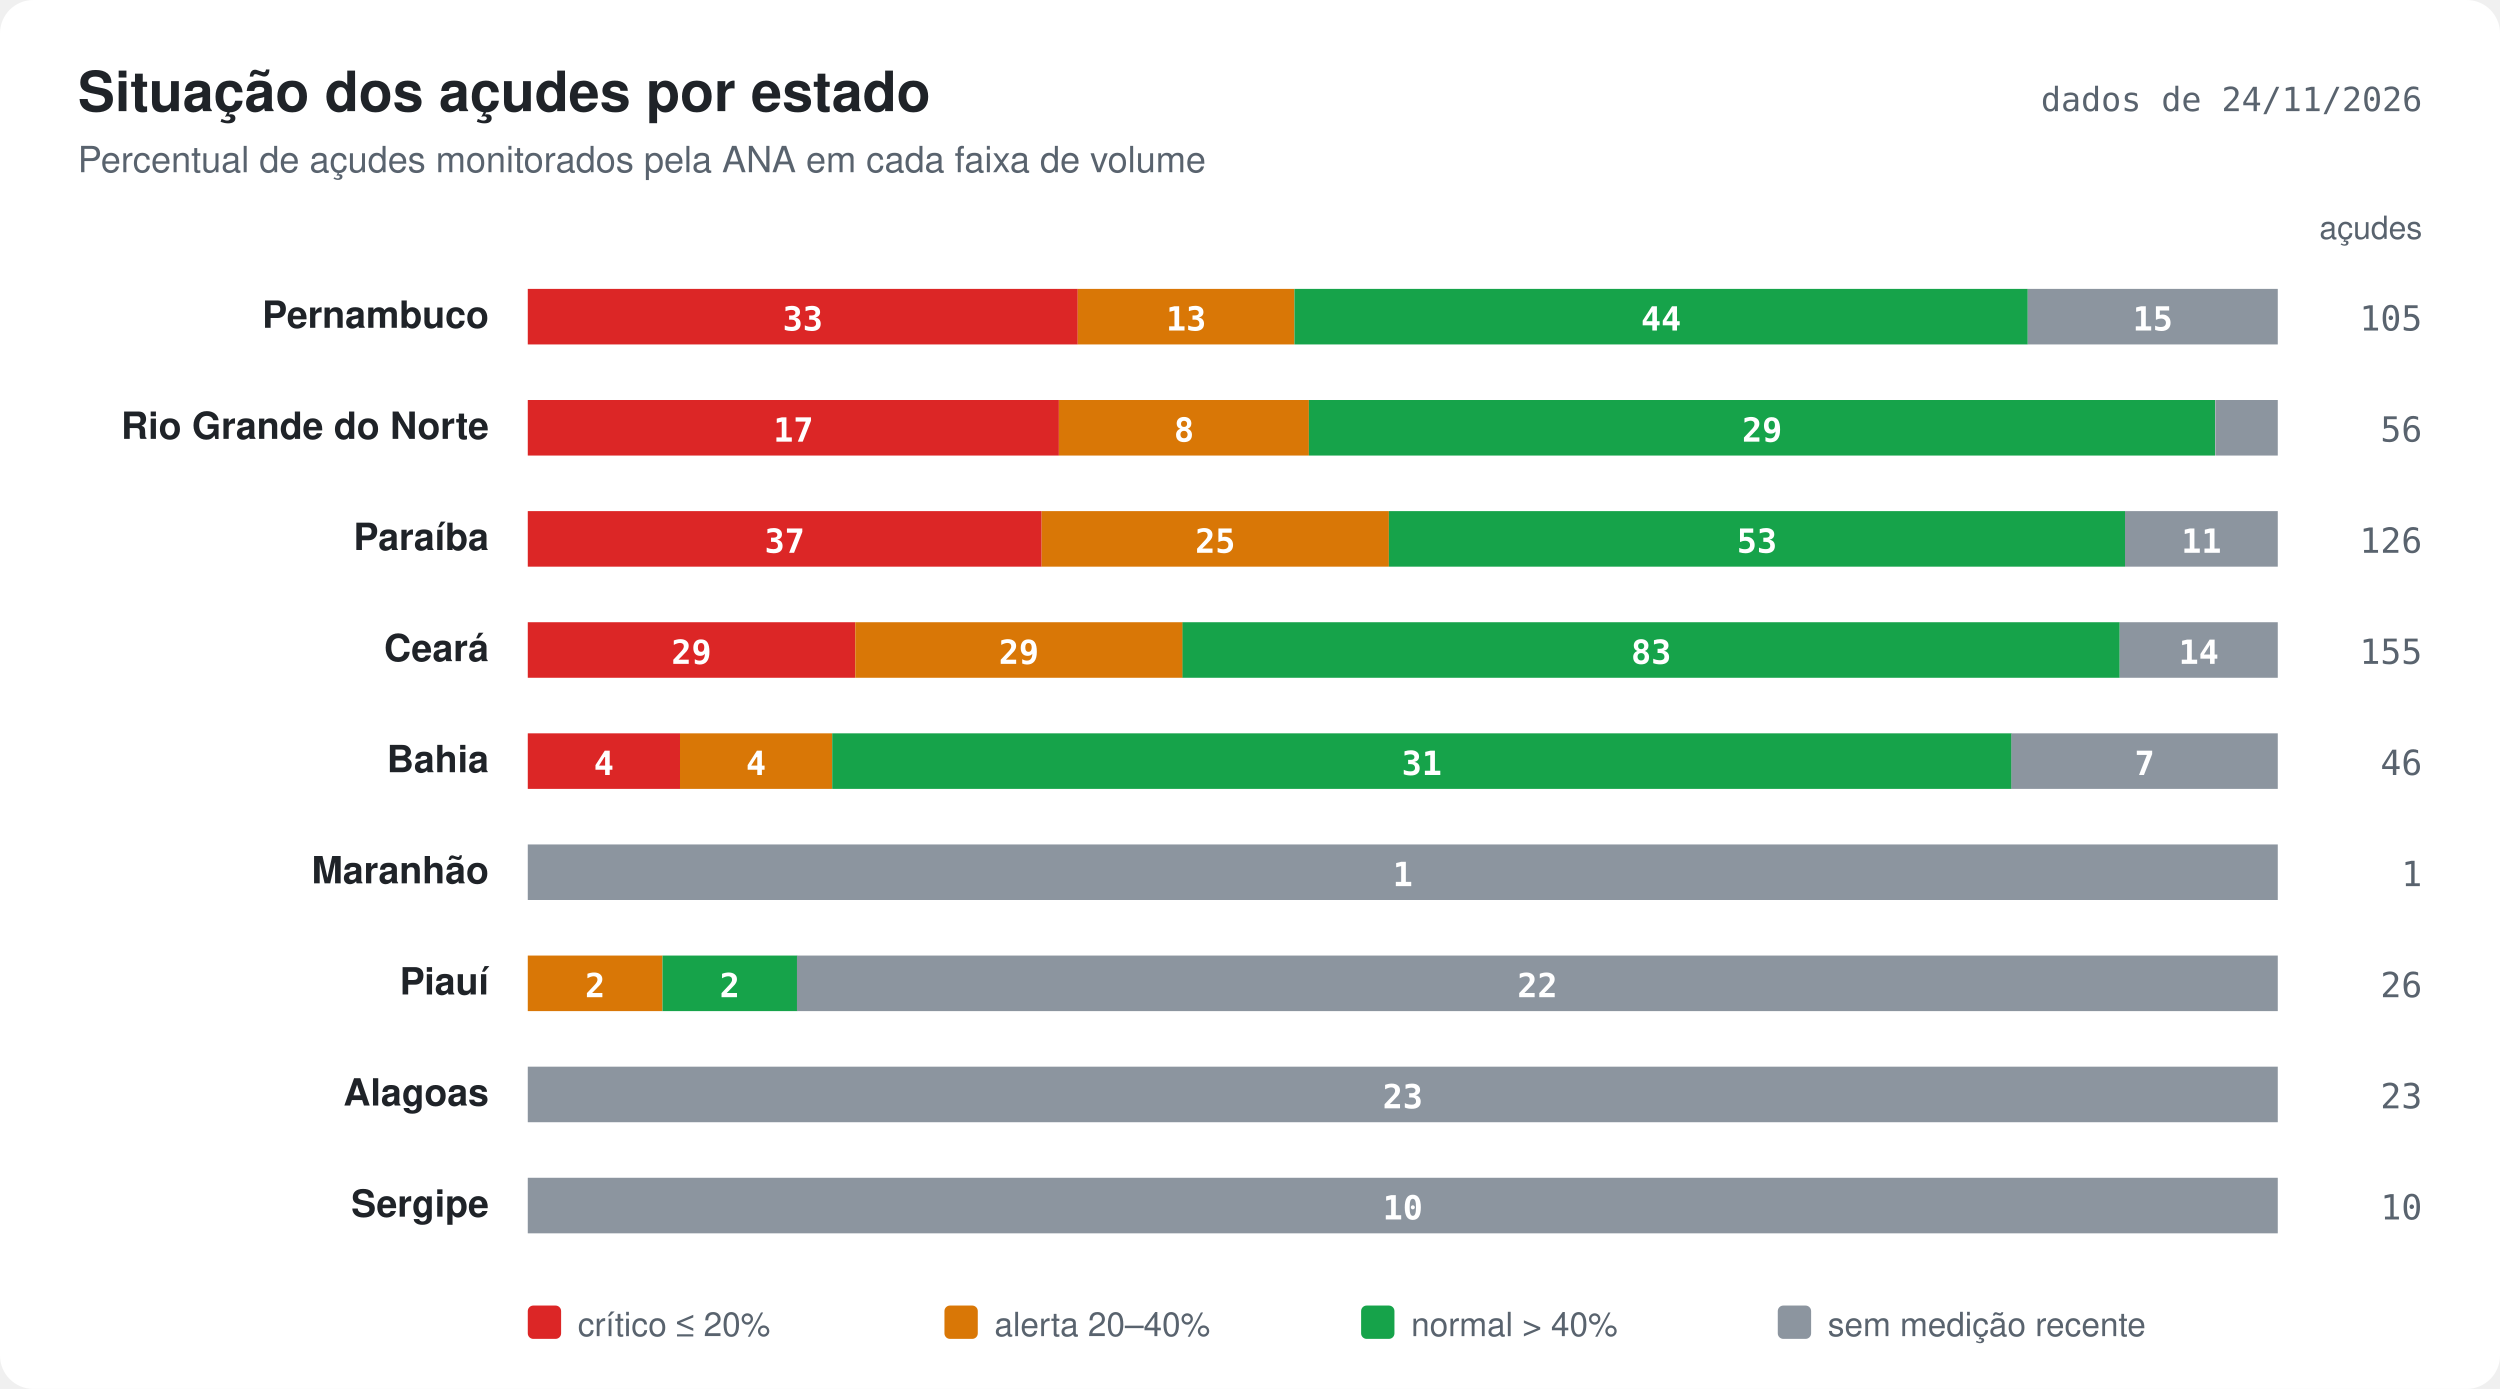
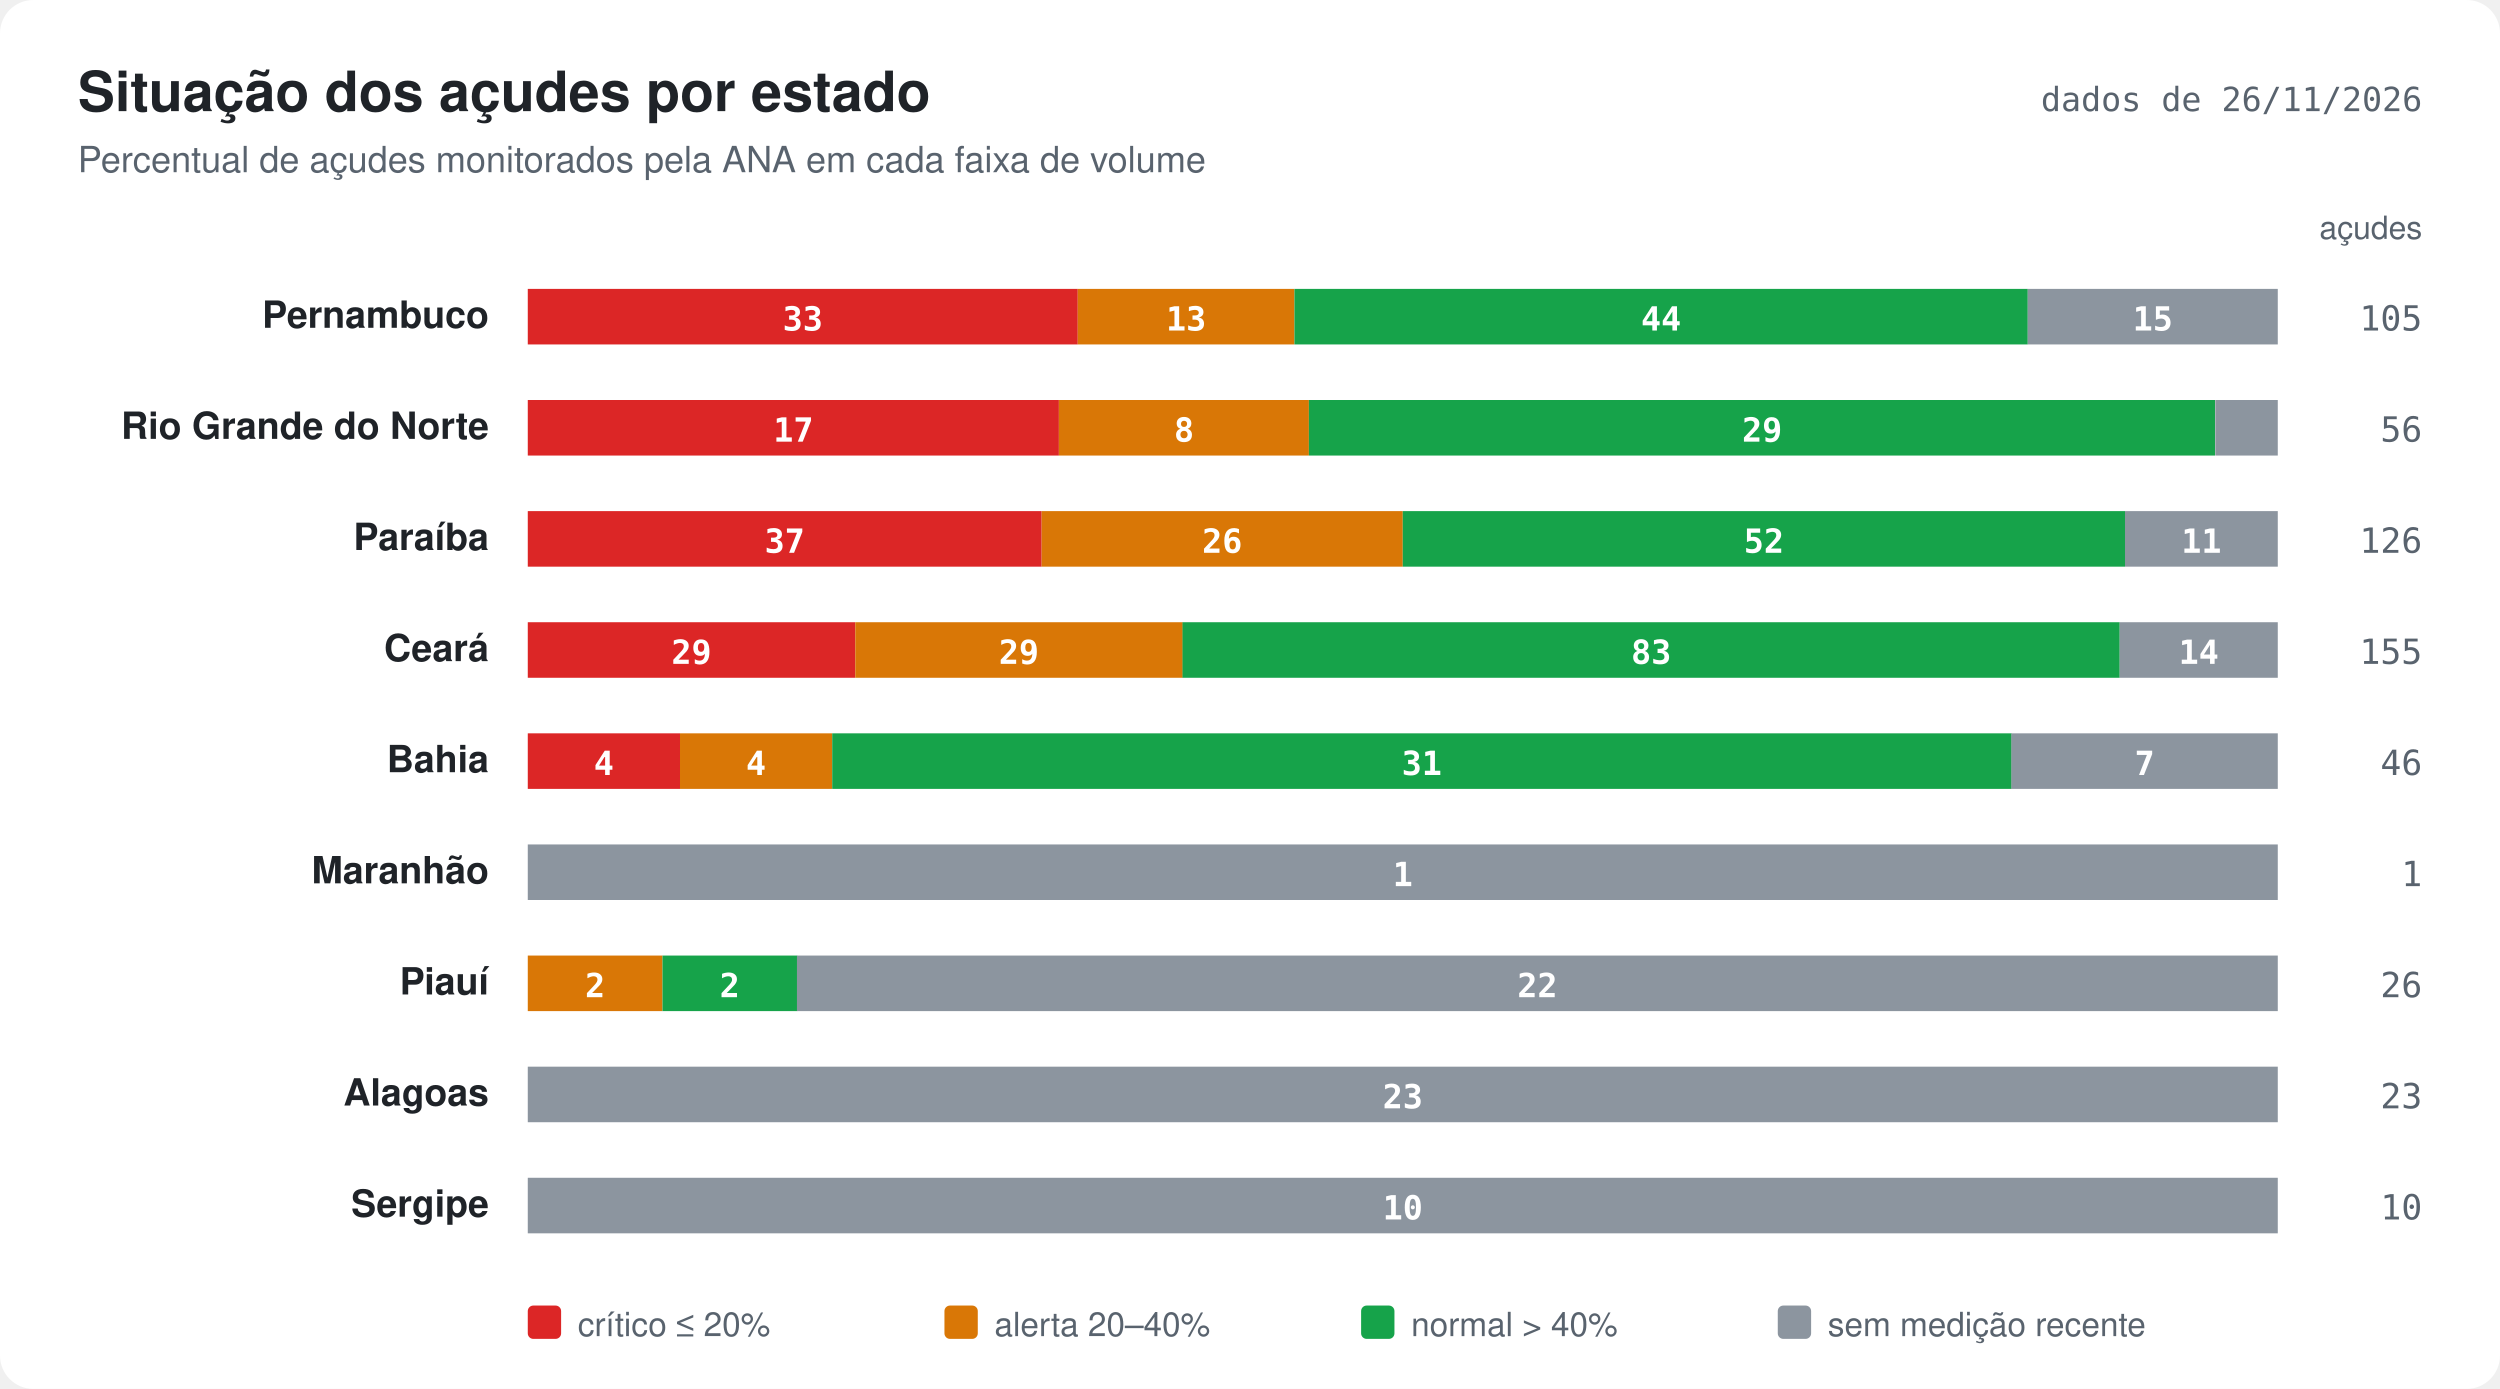
<svg xmlns="http://www.w3.org/2000/svg" width="900" height="500" viewBox="0 0 900 500" role="img" aria-label="Açudes por situação em cada estado">
  <style>
  .bg{fill:#ffffff} .card{fill:#f6f8fa;stroke:#d0d7de} .fg{fill:#1f2328} .mu{fill:#59636e}
  .grid{stroke:#d8dee4} .axis{stroke:#8c959f} .acc{fill:#0e7490} .accs{stroke:#0e7490} .area{fill:#0e7490;fill-opacity:.12}
  .crit{fill:#dc2626} .alert{fill:#d97706} .ok{fill:#16a34a} .nd{fill:#8c959f}
  .s0{fill:#f5e050} .s1{fill:#fcc55a} .s2{fill:#f59e0b} .s3{fill:#dc2626} .s4{fill:#7f1d1d} .track{fill:#eaeef2}
  text{font-family:-apple-system,BlinkMacSystemFont,'Segoe UI',Helvetica,Arial,sans-serif} .num{font-family:ui-monospace,SFMono-Regular,'SF Mono',Menlo,Consolas,monospace;font-variant-numeric:tabular-nums}
  @media (prefers-color-scheme: dark){
    .bg{fill:#0d1117} .card{fill:#161b22;stroke:#30363d} .fg{fill:#e6edf3} .mu{fill:#8d96a0}
    .grid{stroke:#21262d} .axis{stroke:#484f58} .acc{fill:#4fc3d9} .accs{stroke:#4fc3d9} .area{fill:#4fc3d9;fill-opacity:.15}
    .crit{fill:#f85149} .alert{fill:#f0a020} .ok{fill:#3fb950} .nd{fill:#6e7681} .track{fill:#21262d}
  }
</style>
  <rect class="bg" width="900" height="500" rx="12" />
  <text x="28" y="40" class="fg" font-size="20" font-weight="700" text-anchor="start">Situação dos açudes por estado</text>
  <text x="28" y="62" class="mu" font-size="13" font-weight="400" text-anchor="start">Percentual de açudes monitorados pela ANA em cada faixa de volume</text>
-   <text x="872" y="40" class="mu num" font-size="12" font-weight="400" text-anchor="end">dados de 24/11/2026</text>
+   <text x="872" y="40" class="mu num" font-size="12" font-weight="400" text-anchor="end">dados de 26/11/2026</text>
  <text x="176" y="118" class="fg" font-size="13.5" font-weight="600" text-anchor="end">Pernambuco</text>
  <rect class="crit" x="190.0" y="104" width="198.0" height="20" />
  <text x="289.0" y="119" class="num" font-size="12" font-weight="700" text-anchor="middle" fill="#fff">33</text>
  <rect class="alert" x="388.0" y="104" width="78.0" height="20" />
  <text x="427.0" y="119" class="num" font-size="12" font-weight="700" text-anchor="middle" fill="#fff">13</text>
  <rect class="ok" x="466.0" y="104" width="264.0" height="20" />
  <text x="598.0" y="119" class="num" font-size="12" font-weight="700" text-anchor="middle" fill="#fff">44</text>
  <rect class="nd" x="730.0" y="104" width="90.0" height="20" />
  <text x="775.0" y="119" class="num" font-size="12" font-weight="700" text-anchor="middle" fill="#fff">15</text>
  <text x="872" y="119" class="mu num" font-size="12.5" font-weight="400" text-anchor="end">105</text>
  <text x="176" y="158" class="fg" font-size="13.5" font-weight="600" text-anchor="end">Rio Grande do Norte</text>
  <rect class="crit" x="190.0" y="144" width="191.2" height="20" />
  <text x="285.625" y="159" class="num" font-size="12" font-weight="700" text-anchor="middle" fill="#fff">17</text>
  <rect class="alert" x="381.2" y="144" width="90.0" height="20" />
  <text x="426.25" y="159" class="num" font-size="12" font-weight="700" text-anchor="middle" fill="#fff">8</text>
  <rect class="ok" x="471.2" y="144" width="326.2" height="20" />
  <text x="634.375" y="159" class="num" font-size="12" font-weight="700" text-anchor="middle" fill="#fff">29</text>
  <rect class="nd" x="797.5" y="144" width="22.5" height="20" />
  <text x="872" y="159" class="mu num" font-size="12.5" font-weight="400" text-anchor="end">56</text>
  <text x="176" y="198" class="fg" font-size="13.5" font-weight="600" text-anchor="end">Paraíba</text>
  <rect class="crit" x="190.0" y="184" width="185.0" height="20" />
  <text x="282.5" y="199" class="num" font-size="12" font-weight="700" text-anchor="middle" fill="#fff">37</text>
-   <rect class="alert" x="375.0" y="184" width="125.0" height="20" />
-   <text x="437.5" y="199" class="num" font-size="12" font-weight="700" text-anchor="middle" fill="#fff">25</text>
-   <rect class="ok" x="500.0" y="184" width="265.0" height="20" />
-   <text x="632.5" y="199" class="num" font-size="12" font-weight="700" text-anchor="middle" fill="#fff">53</text>
+   <rect class="alert" x="375.0" y="184" width="130.0" height="20" />
+   <text x="440.0" y="199" class="num" font-size="12" font-weight="700" text-anchor="middle" fill="#fff">26</text>
+   <rect class="ok" x="505.0" y="184" width="260.0" height="20" />
+   <text x="635.0" y="199" class="num" font-size="12" font-weight="700" text-anchor="middle" fill="#fff">52</text>
  <rect class="nd" x="765.0" y="184" width="55.0" height="20" />
  <text x="792.5" y="199" class="num" font-size="12" font-weight="700" text-anchor="middle" fill="#fff">11</text>
  <text x="872" y="199" class="mu num" font-size="12.5" font-weight="400" text-anchor="end">126</text>
  <text x="176" y="238" class="fg" font-size="13.5" font-weight="600" text-anchor="end">Ceará</text>
  <rect class="crit" x="190.0" y="224" width="117.9" height="20" />
  <text x="248.935" y="239" class="num" font-size="12" font-weight="700" text-anchor="middle" fill="#fff">29</text>
  <rect class="alert" x="307.9" y="224" width="117.9" height="20" />
  <text x="366.806" y="239" class="num" font-size="12" font-weight="700" text-anchor="middle" fill="#fff">29</text>
  <rect class="ok" x="425.7" y="224" width="337.4" height="20" />
  <text x="594.419" y="239" class="num" font-size="12" font-weight="700" text-anchor="middle" fill="#fff">83</text>
  <rect class="nd" x="763.1" y="224" width="56.9" height="20" />
  <text x="791.548" y="239" class="num" font-size="12" font-weight="700" text-anchor="middle" fill="#fff">14</text>
  <text x="872" y="239" class="mu num" font-size="12.5" font-weight="400" text-anchor="end">155</text>
  <text x="176" y="278" class="fg" font-size="13.5" font-weight="600" text-anchor="end">Bahia</text>
  <rect class="crit" x="190.0" y="264" width="54.8" height="20" />
  <text x="217.391" y="279" class="num" font-size="12" font-weight="700" text-anchor="middle" fill="#fff">4</text>
  <rect class="alert" x="244.8" y="264" width="54.8" height="20" />
  <text x="272.174" y="279" class="num" font-size="12" font-weight="700" text-anchor="middle" fill="#fff">4</text>
  <rect class="ok" x="299.6" y="264" width="424.6" height="20" />
  <text x="511.848" y="279" class="num" font-size="12" font-weight="700" text-anchor="middle" fill="#fff">31</text>
  <rect class="nd" x="724.1" y="264" width="95.9" height="20" />
  <text x="772.065" y="279" class="num" font-size="12" font-weight="700" text-anchor="middle" fill="#fff">7</text>
  <text x="872" y="279" class="mu num" font-size="12.5" font-weight="400" text-anchor="end">46</text>
  <text x="176" y="318" class="fg" font-size="13.5" font-weight="600" text-anchor="end">Maranhão</text>
  <rect class="nd" x="190.0" y="304" width="630.0" height="20" />
  <text x="505.0" y="319" class="num" font-size="12" font-weight="700" text-anchor="middle" fill="#fff">1</text>
  <text x="872" y="319" class="mu num" font-size="12.5" font-weight="400" text-anchor="end">1</text>
  <text x="176" y="358" class="fg" font-size="13.5" font-weight="600" text-anchor="end">Piauí</text>
  <rect class="alert" x="190.0" y="344" width="48.5" height="20" />
  <text x="214.231" y="359" class="num" font-size="12" font-weight="700" text-anchor="middle" fill="#fff">2</text>
  <rect class="ok" x="238.5" y="344" width="48.5" height="20" />
  <text x="262.692" y="359" class="num" font-size="12" font-weight="700" text-anchor="middle" fill="#fff">2</text>
  <rect class="nd" x="286.9" y="344" width="533.1" height="20" />
  <text x="553.462" y="359" class="num" font-size="12" font-weight="700" text-anchor="middle" fill="#fff">22</text>
  <text x="872" y="359" class="mu num" font-size="12.5" font-weight="400" text-anchor="end">26</text>
  <text x="176" y="398" class="fg" font-size="13.5" font-weight="600" text-anchor="end">Alagoas</text>
  <rect class="nd" x="190.0" y="384" width="630.0" height="20" />
  <text x="505.0" y="399" class="num" font-size="12" font-weight="700" text-anchor="middle" fill="#fff">23</text>
  <text x="872" y="399" class="mu num" font-size="12.5" font-weight="400" text-anchor="end">23</text>
  <text x="176" y="438" class="fg" font-size="13.5" font-weight="600" text-anchor="end">Sergipe</text>
  <rect class="nd" x="190.0" y="424" width="630.0" height="20" />
  <text x="505.0" y="439" class="num" font-size="12" font-weight="700" text-anchor="middle" fill="#fff">10</text>
  <text x="872" y="439" class="mu num" font-size="12.5" font-weight="400" text-anchor="end">10</text>
  <rect class="crit" x="190" y="470" width="12" height="12" rx="2" />
  <text x="208" y="481" class="mu" font-size="12" font-weight="400" text-anchor="start">crítico ≤ 20%</text>
  <rect class="alert" x="340" y="470" width="12" height="12" rx="2" />
  <text x="358" y="481" class="mu" font-size="12" font-weight="400" text-anchor="start">alerta 20–40%</text>
  <rect class="ok" x="490" y="470" width="12" height="12" rx="2" />
  <text x="508" y="481" class="mu" font-size="12" font-weight="400" text-anchor="start">normal &gt; 40%</text>
  <rect class="nd" x="640" y="470" width="12" height="12" rx="2" />
  <text x="658" y="481" class="mu" font-size="12" font-weight="400" text-anchor="start">sem medição recente</text>
  <text x="872" y="86" class="mu" font-size="11.5" font-weight="400" text-anchor="end">açudes</text>
</svg>
